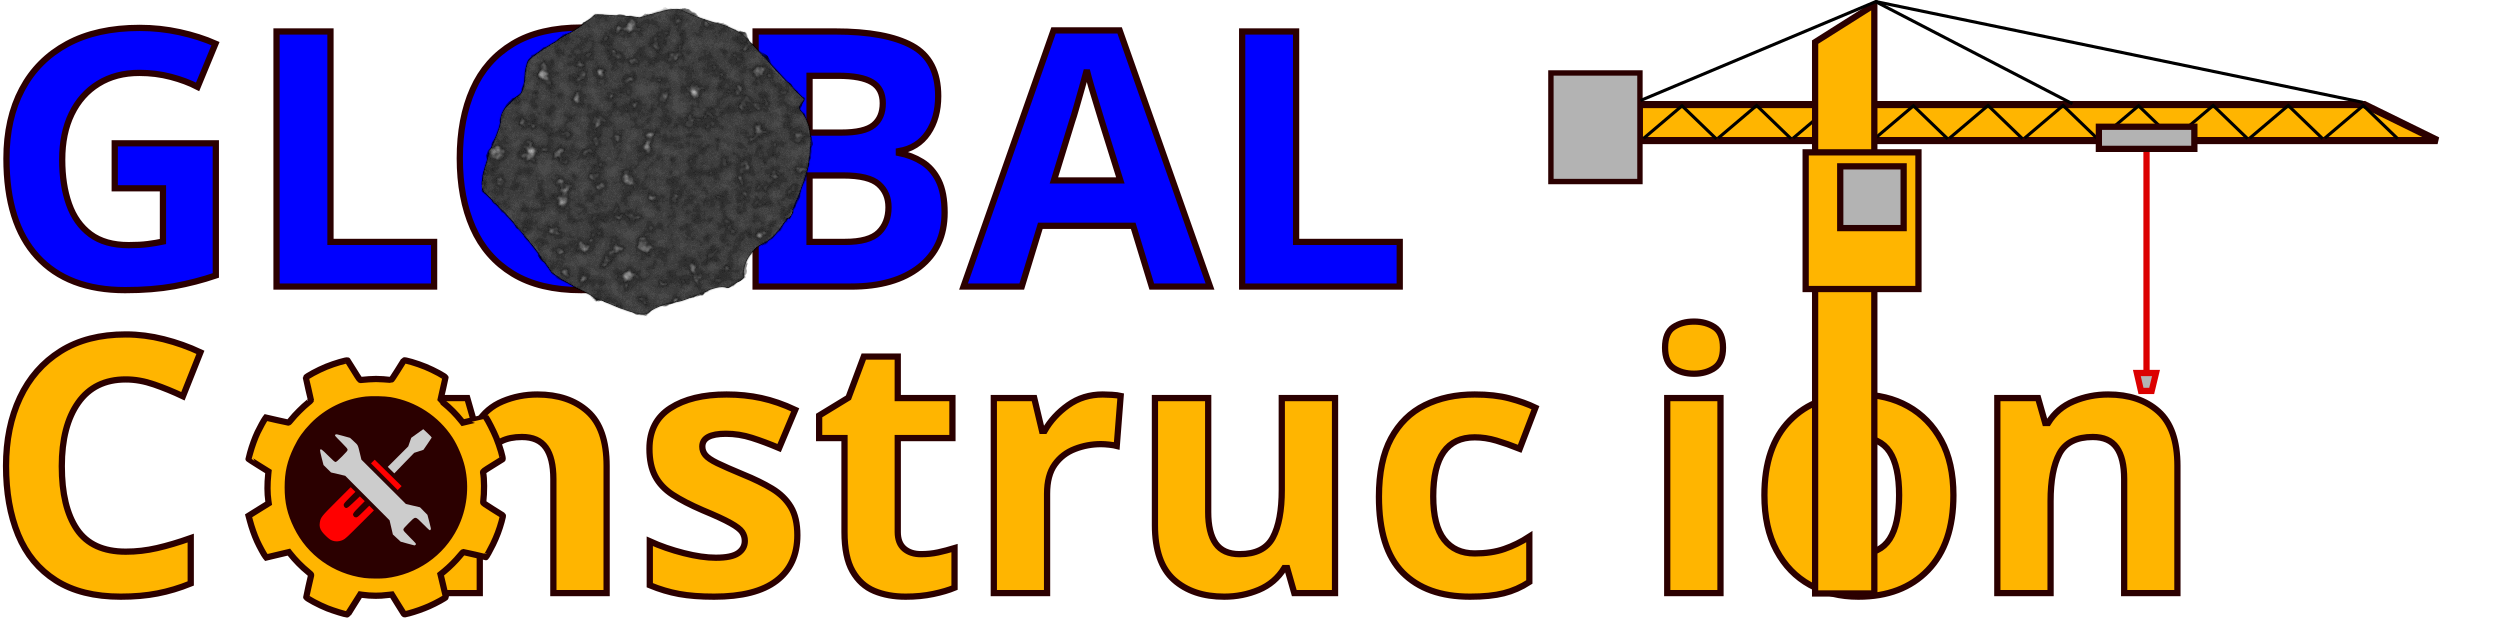
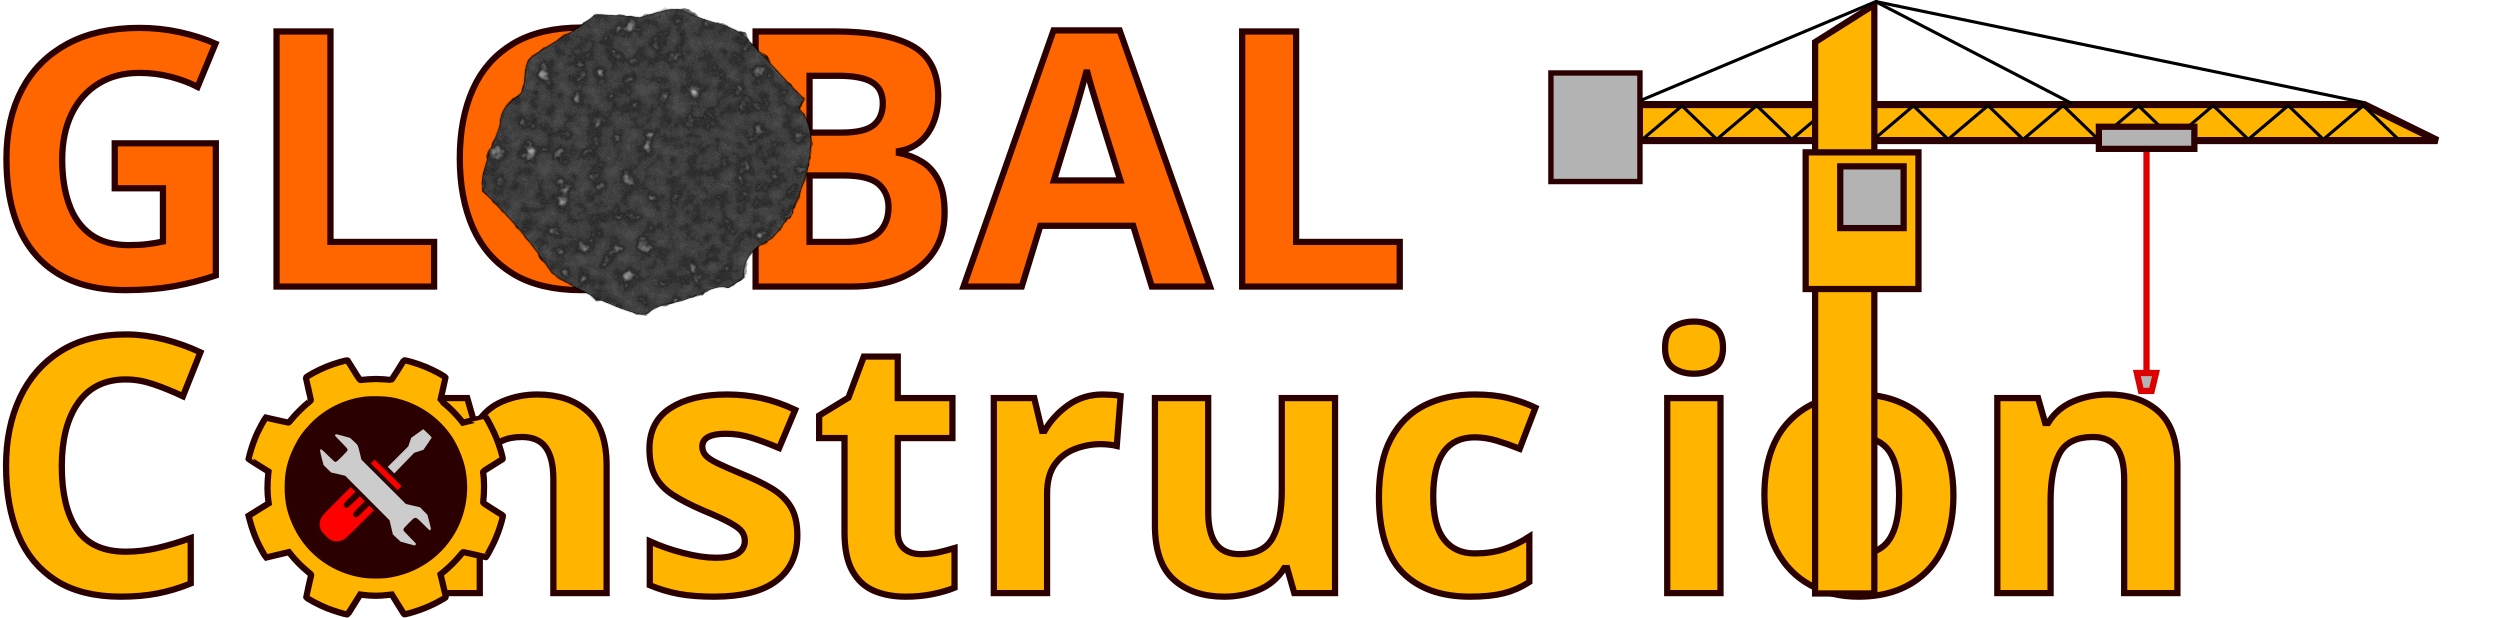
<svg xmlns="http://www.w3.org/2000/svg" width="799.465" height="197.485" id="svg2" version="1.1">
  <defs id="defs4">
    <filter color-interpolation-filters="sRGB" id="filter6415">
      <feGaussianBlur result="result5" stdDeviation="3" in="SourceGraphic" id="feGaussianBlur6417" />
      <feTurbulence type="fractalNoise" numOctaves="3" result="result1" seed="0" baseFrequency="0.02" id="feTurbulence6419" />
      <feDisplacementMap in="SourceGraphic" xChannelSelector="R" result="result3" in2="result1" yChannelSelector="G" scale="30" id="feDisplacementMap6421" />
      <feComposite result="result4" in2="result1" in="result3" operator="out" id="feComposite6423" />
      <feComposite operator="arithmetic" result="result6" k1="0.3" k2="1" k3="0.3" in2="result4" id="feComposite6425" />
      <feComposite in="result6" in2="result5" operator="over" id="feComposite6427" />
    </filter>
    <filter style="color-interpolation-filters:sRGB;" id="filter970">
      <feColorMatrix values="2.587 0 0 0.512 -0.794 0 2.587 0 0.512 -0.794 0 0 2.587 0.512 -0.794 0 0 0 1 0" id="feColorMatrix968" result="fbSourceGraphic" />
      <feColorMatrix result="fbSourceGraphicAlpha" in="fbSourceGraphic" values="0 0 0 -1 0 0 0 0 -1 0 0 0 0 -1 0 0 0 0 1 0" id="feColorMatrix972" />
      <feColorMatrix id="feColorMatrix974" values="2.587 0 0 0.512 -0.793 0 2.587 0 0.512 -0.793 0 0 2.587 0.512 -0.793 0 0 0 1 0" in="fbSourceGraphic" />
    </filter>
  </defs>
  <g id="layer1" transform="translate(-87.34638,-322.1866)" />
  <g id="layer2" transform="translate(-87.34638,-322.1866)">
-     <g id="g3957" transform="translate(-42.52345,-2.303902)" style="fill:#0000ff">
-       <text id="text2985" y="416.129" x="125.309" style="font-style:normal;font-weight:normal;line-height:0%;font-family:sans-serif;letter-spacing:0px;word-spacing:0px;fill:#0000ff;fill-opacity:1;stroke:#2b0000;stroke-width:2;stroke-miterlimit:4;stroke-dasharray:none;stroke-opacity:1" xml:space="preserve">
-         <tspan style="font-weight:bold;font-size:114.242px;line-height:1.25;font-family:sans-serif;fill:#0000ff;fill-opacity:1;stroke:#2b0000;stroke-width:2;stroke-miterlimit:4;stroke-dasharray:none;stroke-opacity:1" y="416.129" x="125.309" id="tspan2987">GLOBAL</tspan>
+     <g id="g3957" transform="translate(-42.52345,-2.303902)" style="fill:#ff6600">
+       <text id="text2985" y="416.129" x="125.309" style="font-style:normal;font-weight:normal;line-height:0%;font-family:sans-serif;letter-spacing:0px;word-spacing:0px;fill:#ff6600;fill-opacity:1;stroke:#2b0000;stroke-width:2;stroke-miterlimit:4;stroke-dasharray:none;stroke-opacity:1" xml:space="preserve">
+         <tspan style="font-weight:bold;font-size:114.242px;line-height:1.25;font-family:sans-serif;fill:#ff6600;fill-opacity:1;stroke:#2b0000;stroke-width:2;stroke-miterlimit:4;stroke-dasharray:none;stroke-opacity:1" y="416.129" x="125.309" id="tspan2987">GLOBAL</tspan>
      </text>
    </g>
    <g id="g3969" transform="translate(-39.75876,2.106425)">
      <text id="text3916" y="509.746" x="122.415" style="font-style:normal;font-weight:normal;line-height:0%;font-family:sans-serif;letter-spacing:0px;word-spacing:0px;fill:#ffb500;fill-opacity:1;stroke:#2b0000;stroke-width:2;stroke-miterlimit:4;stroke-dasharray:none;stroke-opacity:1" xml:space="preserve">
        <tspan style="font-weight:bold;font-size:114.242px;line-height:1.25;font-family:sans-serif;stroke-width:2;stroke-miterlimit:4;stroke-dasharray:none" y="509.746" x="122.415" id="tspan3918">C  nstruc ion</tspan>
      </text>
      <g id="g3807-3" transform="matrix(0.2033259,0,0,0.2033259,205.5705,303.6521)">
        <path style="fill:#2b0000;fill-opacity:1;fill-rule:nonzero;stroke:#000000;stroke-width:1;stroke-linecap:round;stroke-linejoin:round;stroke-miterlimit:4;stroke-opacity:1;stroke-dasharray:none" id="path2983-6" d="M 481,347 A 140,140 0 0 1 341,487 140,140 0 0 1 201,347 140,140 0 0 1 341,207 140,140 0 0 1 481,347 Z" transform="matrix(1.035587,0,0,1.035587,-150.1352,487.0113)" />
        <path id="path3043-7" style="fill:#ffb500;fill-opacity:1;stroke:#2b0000;stroke-width:9.836;stroke-miterlimit:4;stroke-opacity:1;stroke-dasharray:none" d="m 187.483,984.942 c -46.751,-6.362 -86.28,-34.575 -106.5,-76.015 -10.372,-21.253 -14.31,-38.23 -14.299,-61.64 0.011,-23.477 3.747,-39.693 14.111,-61.253 6.667,-13.868 13.94,-24.152 25.36,-35.86 22.308,-22.869 52.258,-37.466 83.943,-40.911 8.798,-0.957 29.532,-0.448 37.532,0.921 38.597,6.605 72.914,29.006 93.995,61.357 7.678,11.783 15.552,30.325 18.751,44.16 7.266,31.423 3.294,65.059 -11.078,93.816 -20.91,41.837 -61.455,70.015 -109,75.756 -7.138,0.862 -25.399,0.678 -32.809,-0.331 z m -16.613,46.558 9.78,-15.68 2.793,0.409 c 6.71,0.984 14.376,1.532 21.5,1.537 6.946,0 9.726,-0.186 21.773,-1.499 l 3.68,-0.401 9.018,14.61 c 4.96,8.036 9.392,15.12 9.848,15.743 0.8,1.091 1.1,1.06 8.147,-0.833 9.955,-2.675 21.658,-6.796 31.384,-11.053 10.684,-4.676 26.554,-13.377 26.545,-14.554 0,-0.249 -1.89,-8.384 -4.196,-18.079 l -4.192,-17.627 6.189,-5.041 c 7.719,-6.288 18.256,-16.832 24.25,-24.266 2.512,-3.116 4.961,-5.666 5.441,-5.666 0.48,0 8.576,1.794 17.991,3.987 9.415,2.193 17.229,3.987 17.364,3.987 0.656,0 7.029,-11.441 11.345,-20.367 5.822,-12.042 10.109,-23.404 13.476,-35.725 1.932,-7.068 2.33,-9.28 1.734,-9.641 -0.425,-0.258 -7.535,-4.695 -15.8,-9.86 -11.99,-7.494 -14.998,-9.636 -14.886,-10.599 1.88,-16.199 1.798,-37.2 -0.184,-46.977 -0.309,-1.526 0.458,-2.098 14.819,-11.04 8.33,-5.187 15.437,-9.618 15.794,-9.848 1.357,-0.875 -4.374,-20.435 -9.99,-34.097 -4.045,-9.84 -12.989,-27.371 -16.257,-31.863 -0.055,-0.076 -8.226,1.795 -18.158,4.159 l -18.057,4.297 -1.84,-2.309 c -8.956,-11.239 -18.167,-20.534 -28.98,-29.245 -2.446,-1.97 -4.447,-3.682 -4.447,-3.804 0,-0.122 1.794,-7.943 3.987,-17.38 2.193,-9.437 3.987,-17.561 3.987,-18.053 0,-1.727 -18.082,-11.504 -31.407,-16.981 -13.568,-5.577 -33.221,-11.348 -34.108,-10.015 -0.23,0.346 -4.663,7.455 -9.851,15.797 -6.132,9.861 -9.712,15.061 -10.232,14.862 -0.44,-0.169 -5.944,-0.651 -12.233,-1.072 -9.181,-0.615 -13.63,-0.613 -22.581,0.011 -6.131,0.427 -11.849,0.917 -12.706,1.088 -1.459,0.291 -2.16,-0.661 -10.983,-14.92 -5.184,-8.377 -9.621,-15.457 -9.861,-15.733 -0.983,-1.131 -20.802,4.688 -33.332,9.786 -13.335,5.426 -32.257,15.65 -32.271,17.437 -0.01,0.529 1.786,8.493 3.979,17.699 2.193,9.206 3.987,17.077 3.987,17.493 0,0.416 -2.277,2.514 -5.06,4.663 -6.509,5.027 -20.55,19.068 -25.577,25.577 -2.149,2.783 -4.346,5.056 -4.882,5.051 -0.536,-0.006 -8.702,-1.784 -18.147,-3.952 l -17.173,-3.942 -1.042,1.345 c -1.851,2.39 -8.941,15.271 -12.051,21.892 -4.234,9.016 -8.77,21.493 -11.704,32.192 -1.373,5.008 -2.497,9.289 -2.497,9.514 0,0.225 7.057,4.802 15.682,10.171 l 15.682,9.762 -0.368,3.68 c -1.643,16.424 -1.581,30.111 0.194,42.751 l 0.491,3.498 -12.62,7.817 c -6.941,4.299 -14.05,8.725 -15.798,9.834 l -3.178,2.017 2.066,7.828 c 2.782,10.541 7.088,22.751 11.33,32.126 3.587,7.929 11.007,21.498 13.2,24.138 l 1.227,1.477 17.787,-4.232 17.787,-4.232 1.533,1.95 c 8.328,10.588 19.1,21.55 28.675,29.177 3.304,2.632 4.969,4.362 4.796,4.981 -0.828,2.954 -7.711,33.854 -7.711,34.616 0,1.818 20.233,12.64 33.12,17.715 9.996,3.936 27.987,9.49 30.973,9.562 0.951,0.023 3.428,-3.499 11.007,-15.651 z" />
        <path style="fill:#cccccc;fill-opacity:1" d="m 267.834,937.42 c 1.122,-1.24 1.021,-1.367 -9.105,-11.507 -8.654,-8.665 -10.24,-10.536 -10.24,-12.078 0,-1.527 1.378,-3.207 8.425,-10.267 11.308,-11.329 9.711,-11.448 22.882,1.706 10.127,10.114 10.164,10.143 11.308,8.879 1.126,-1.245 1.093,-1.473 -1.802,-12.447 l -2.949,-11.179 -5.853,-5.945 -5.853,-5.945 -11.086,-2.589 -11.086,-2.589 -34.988,-34.88 -34.988,-34.88 -2.017,-8.412 c -3.699,-15.429 -3.003,-13.99 -9.784,-20.247 l -6.051,-5.583 -10.98,-3.067 c -10.882,-3.04 -10.99,-3.057 -12.186,-1.874 -1.198,1.185 -1.132,1.268 9.046,11.511 8.567,8.621 10.253,10.612 10.253,12.109 0,1.486 -1.488,3.282 -8.732,10.539 -6.586,6.598 -9.109,8.748 -10.267,8.748 -1.166,0 -3.987,-2.449 -11.756,-10.208 -10.232,-10.219 -11.565,-11.117 -12.577,-8.479 -0.204,0.532 0.942,6.03 2.546,12.217 l 2.917,11.25 5.901,5.831 5.901,5.831 11.154,2.619 11.154,2.619 34.888,35.007 34.888,35.007 2.598,11.157 2.598,11.157 6.141,5.661 6.14,5.661 10.539,2.92 c 5.797,1.606 10.841,2.939 11.211,2.962 0.369,0.023 1.182,-0.522 1.806,-1.212 z" id="path3041-5" />
        <path id="path3037-3" style="fill:#ff0000;fill-opacity:1" d="m 224.57,824.597 -21.16,-20.766 -2.923,2.853 -2.923,2.853 21.011,21.018 21.011,21.018 3.072,-3.105 3.072,-3.105 z m -71.146,105.42 c 3.59,-1.661 6.216,-4.069 26.371,-24.177 l 22.384,-22.332 -3.648,-3.686 -3.648,-3.686 -9.31,9.189 c -8.476,8.366 -9.505,9.189 -11.485,9.189 -1.619,0 -2.5,-0.413 -3.446,-1.616 -2.667,-3.39 -2.018,-4.541 8.613,-15.263 l 8.526,-8.599 -3.838,-3.78 -3.838,-3.78 -9.637,9.159 c -10.391,9.876 -11.546,10.504 -14.397,7.826 -0.96,-0.902 -1.42,-2.029 -1.42,-3.482 0,-1.948 0.857,-3.012 9.197,-11.415 l 9.197,-9.267 -3.685,-3.647 -3.685,-3.647 -22.096,22.069 c -24.136,24.106 -25.093,25.317 -26.468,33.478 -0.961,5.708 0.077,9.974 3.55,14.594 2.966,3.946 8.952,9.735 12.459,12.05 5.637,3.721 13.365,4.034 20.304,0.824 z" />
        <path style="fill:#cccccc;fill-opacity:1" d="m 250.187,808.792 15.337,-15.799 7.277,-2.378 7.277,-2.378 6.406,-9.319 c 3.523,-5.126 6.5,-9.602 6.615,-9.947 0.115,-0.345 -2.827,-3.45 -6.538,-6.898 l -6.747,-6.271 -9.471,6.788 -9.471,6.788 -2.357,6.752 -2.357,6.752 -16.095,16.094 -16.095,16.094 4.734,4.762 5.536,5.45 c 0,0 7.516,-7.797 15.95,-16.486 z" id="path3919-5" />
      </g>
    </g>
    <g id="g6454">
      <g id="g6440">
        <path style="fill:#ffb500;fill-opacity:1;fill-rule:nonzero;stroke:#2b0000;stroke-width:2.281;stroke-linecap:butt;stroke-linejoin:miter;stroke-miterlimit:4;stroke-opacity:1" d="m 611.583,355.633 231.835,0 23.434,11.503 -255.269,0 z" id="rect4010" />
        <g id="g6428">
          <path id="path6306-8-1-0-0" d="m 806.807,366.349 12.288,-10.426 10.985,10.612" style="fill:none;stroke:#000000;stroke-width:1px;stroke-linecap:butt;stroke-linejoin:miter;stroke-opacity:1" />
          <path id="path6306-8-1-0" d="m 734.807,366.349 12.288,-10.426 10.985,10.612" style="fill:none;stroke:#000000;stroke-width:1px;stroke-linecap:butt;stroke-linejoin:miter;stroke-opacity:1" />
          <path id="path6306-8-1" d="m 660.807,366.349 12.288,-10.426 10.985,10.612" style="fill:none;stroke:#000000;stroke-width:1px;stroke-linecap:butt;stroke-linejoin:miter;stroke-opacity:1" />
          <path id="path6306-7" d="m 686.942,366.442 12.288,-10.426 10.985,10.612" style="fill:none;stroke:#000000;stroke-width:1px;stroke-linecap:butt;stroke-linejoin:miter;stroke-opacity:1" />
          <path id="path6306-7-1" d="m 758.942,366.442 12.288,-10.426 10.985,10.612" style="fill:none;stroke:#000000;stroke-width:1px;stroke-linecap:butt;stroke-linejoin:miter;stroke-opacity:1" />
          <path id="path6306-8-6-0" d="m 782.807,366.349 12.288,-10.426 10.985,10.612" style="fill:none;stroke:#000000;stroke-width:1px;stroke-linecap:butt;stroke-linejoin:miter;stroke-opacity:1" />
          <path id="path6306-8-6" d="m 710.807,366.349 12.288,-10.426 10.985,10.612" style="fill:none;stroke:#000000;stroke-width:1px;stroke-linecap:butt;stroke-linejoin:miter;stroke-opacity:1" />
          <path transform="translate(87.34638,317.0312)" id="path6306" d="m 525.596,49.411 12.288,-10.426 10.985,10.612" style="fill:none;stroke:#000000;stroke-width:1px;stroke-linecap:butt;stroke-linejoin:miter;stroke-opacity:1" />
          <path id="path6306-8" d="m 636.807,366.349 12.288,-10.426 10.985,10.612" style="fill:none;stroke:#000000;stroke-width:1px;stroke-linecap:butt;stroke-linejoin:miter;stroke-opacity:1" />
          <path id="path6306-8-1-0-0-2" d="m 830.807,366.349 12.288,-10.426 10.985,10.612" style="fill:none;stroke:#000000;stroke-width:1px;stroke-linecap:butt;stroke-linejoin:miter;stroke-opacity:1" />
        </g>
      </g>
      <rect y="345.519" x="583.306" height="34.722" width="28.472" id="rect4015" style="fill:#b3b3b3;fill-opacity:1;fill-rule:nonzero;stroke:#2b0000;stroke-width:1.722;stroke-linecap:butt;stroke-linejoin:miter;stroke-miterlimit:4;stroke-opacity:1;stroke-dasharray:none" />
    </g>
    <path style="fill:#ffb500;fill-opacity:1;fill-rule:nonzero;stroke:#2b0000;stroke-width:2;stroke-linecap:butt;stroke-linejoin:miter;stroke-miterlimit:4;stroke-opacity:1;stroke-dasharray:none" d="m 667.796,335.653 18.932,-11.96 0,188.282 -18.932,0 z" id="rect4007" />
    <rect style="fill:#ffb500;fill-opacity:1;fill-rule:nonzero;stroke:#2b0000;stroke-width:2;stroke-linecap:butt;stroke-linejoin:miter;stroke-miterlimit:4;stroke-opacity:1;stroke-dasharray:none" id="rect4012" width="36.073" height="43.708" x="664.77" y="370.905" />
    <g id="g6470">
      <path id="path4017" d="m 773.773,367.001 0,80.431" style="fill:#ff0000;stroke:#dc0000;stroke-width:2;stroke-linecap:butt;stroke-linejoin:miter;stroke-miterlimit:4;stroke-opacity:1;stroke-dasharray:none" />
      <rect transform="translate(87.34638,317.0312)" y="45.687" x="671.191" height="7.075" width="30.534" id="rect4019" style="fill:#b3b3b3;fill-opacity:1;fill-rule:nonzero;stroke:#2b0000;stroke-width:2;stroke-linecap:butt;stroke-linejoin:miter;stroke-miterlimit:4;stroke-opacity:1;stroke-dasharray:none" />
    </g>
    <rect style="fill:#b3b3b3;fill-opacity:1;fill-rule:nonzero;stroke:#2b0000;stroke-width:2;stroke-linecap:butt;stroke-linejoin:miter;stroke-miterlimit:4;stroke-opacity:1;stroke-dasharray:none" id="rect4021" width="20.274" height="19.748" x="588.482" y="58.35" transform="translate(87.34638,317.0312)" />
    <path style="fill:none;stroke:#000000;stroke-width:1px;stroke-linecap:butt;stroke-linejoin:miter;stroke-opacity:1" d="M 524.631,37.286 599.804,5.689 662.734,38.339" id="path4023" transform="translate(87.34638,317.0312)" />
    <path style="fill:none;stroke:#000000;stroke-width:1px;stroke-linecap:butt;stroke-linejoin:miter;stroke-opacity:1" d="M 599.808,5.655 755.532,37.868" id="path4025" transform="translate(87.34638,317.0312)" />
    <path transform="translate(87.34638,317.0312)" style="fill:#b3b3b3;fill-opacity:1;fill-rule:nonzero;stroke:#dc0000;stroke-width:2;stroke-linecap:butt;stroke-linejoin:miter;stroke-miterlimit:4;stroke-opacity:1" d="m 683.337,124.439 6.122,0 -1.382,5.727 -3.423,0 z" id="rect6474" />
    <g id="layer1-2" transform="matrix(0.2061001,0,0,0.1951127,225.9916,288.0567)" style="filter:url(#filter970)">
      <path transform="matrix(0.51274,0,0,0.51274,109.36,257.32)" d="m 141.99,707.9 c 15.644,25.549 264.75,159.82 291.81,132.76 10.71,-10.71 58.229,-34.176 74.923,-34.176 48.468,0 131.15,-63.897 165.62,-46.663 6.383,3.191 60.882,-41.816 55.836,-36.77 -9.854,9.854 -12.76,-72.507 64.436,-111.1 71.847,-35.923 193.94,-329.21 100.55,-422.59 -9.684,-9.684 19.408,-28.569 12.487,-35.49 -57.52,-57.524 -114.56,-132.32 -180.74,-198.49 -41.136,-41.136 -93.345,-35.5 -191.91,-84.782 -26.729,-13.364 -123.42,27.08 -125.53,24.974 -4.871,-4.871 -133.9,-10.692 -134.07,-10.516 -52.79,52.779 -159.21,103.99 -196.51,141.3 -25.633,25.627 -7.592,91.05 -32.864,116.32 -22.804,22.804 -57.178,40.424 -57.178,84.782 0,30.087 -83.488,193.86 -46.006,231.34 79.574,79.574 147.65,168.99 199.14,249.09 z" style="fill:#323232;stroke-width:0;filter:url(#filter6415)" id="path5837" />
    </g>
  </g>
</svg>
